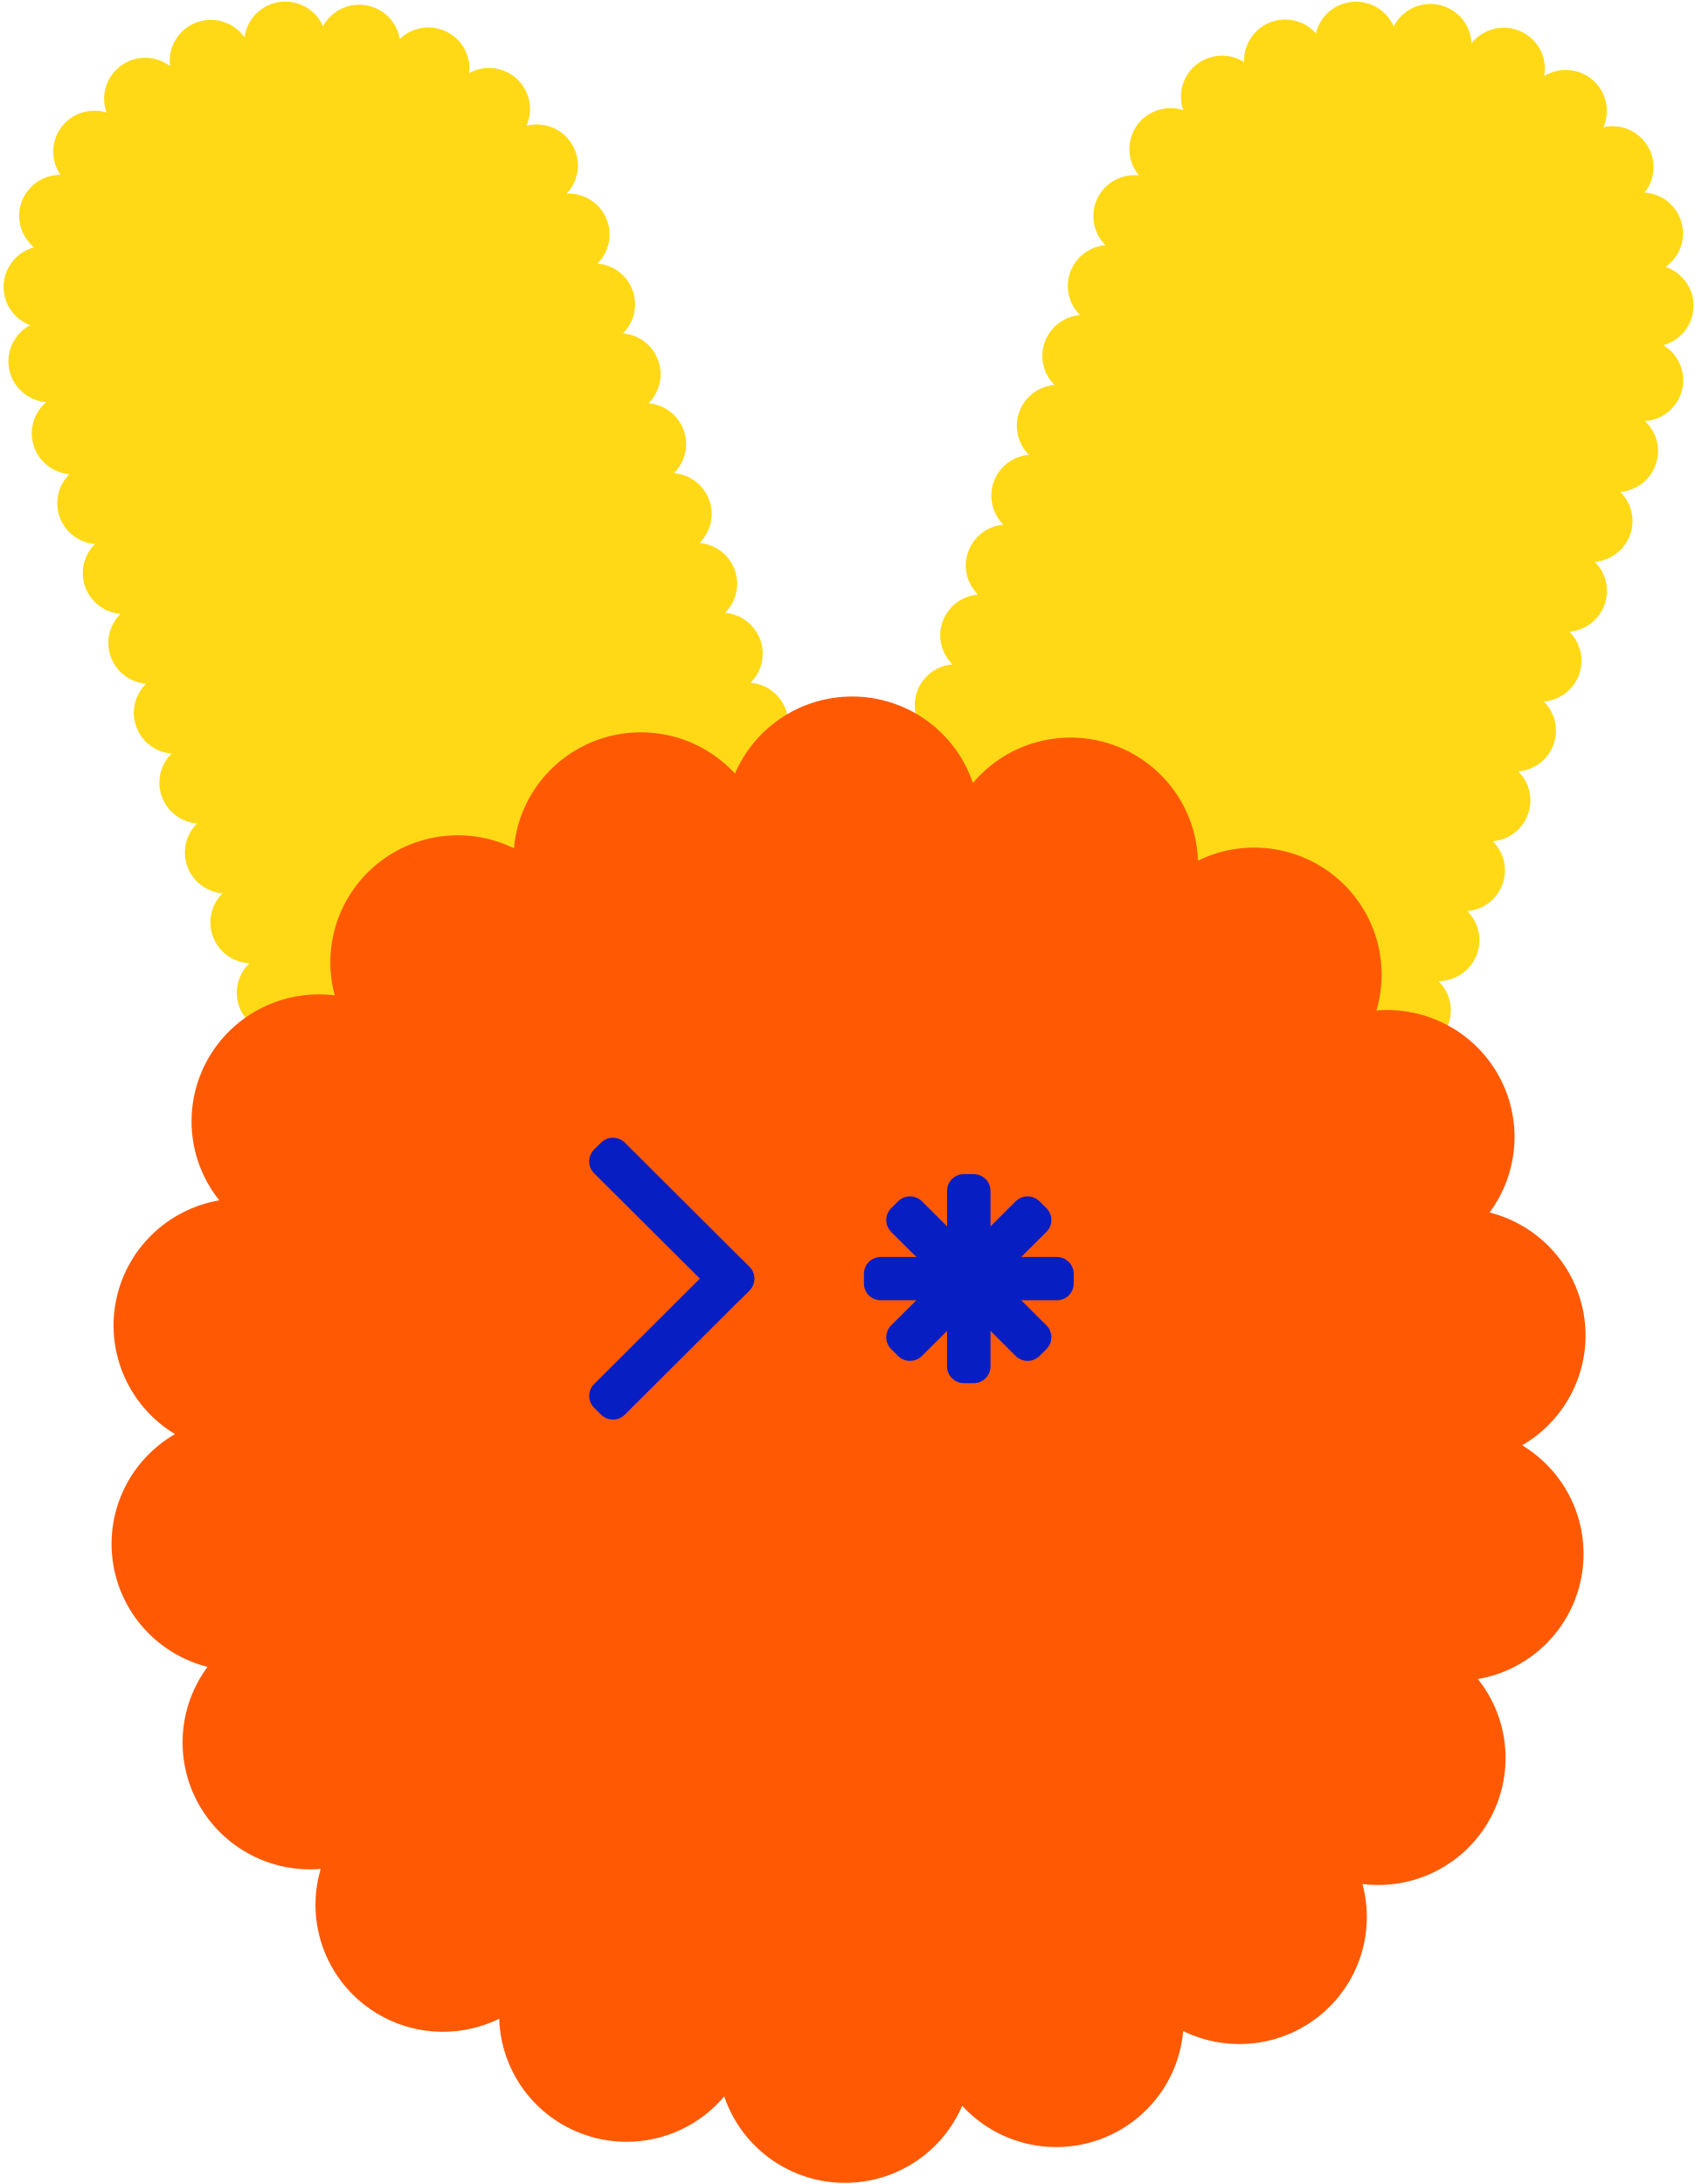
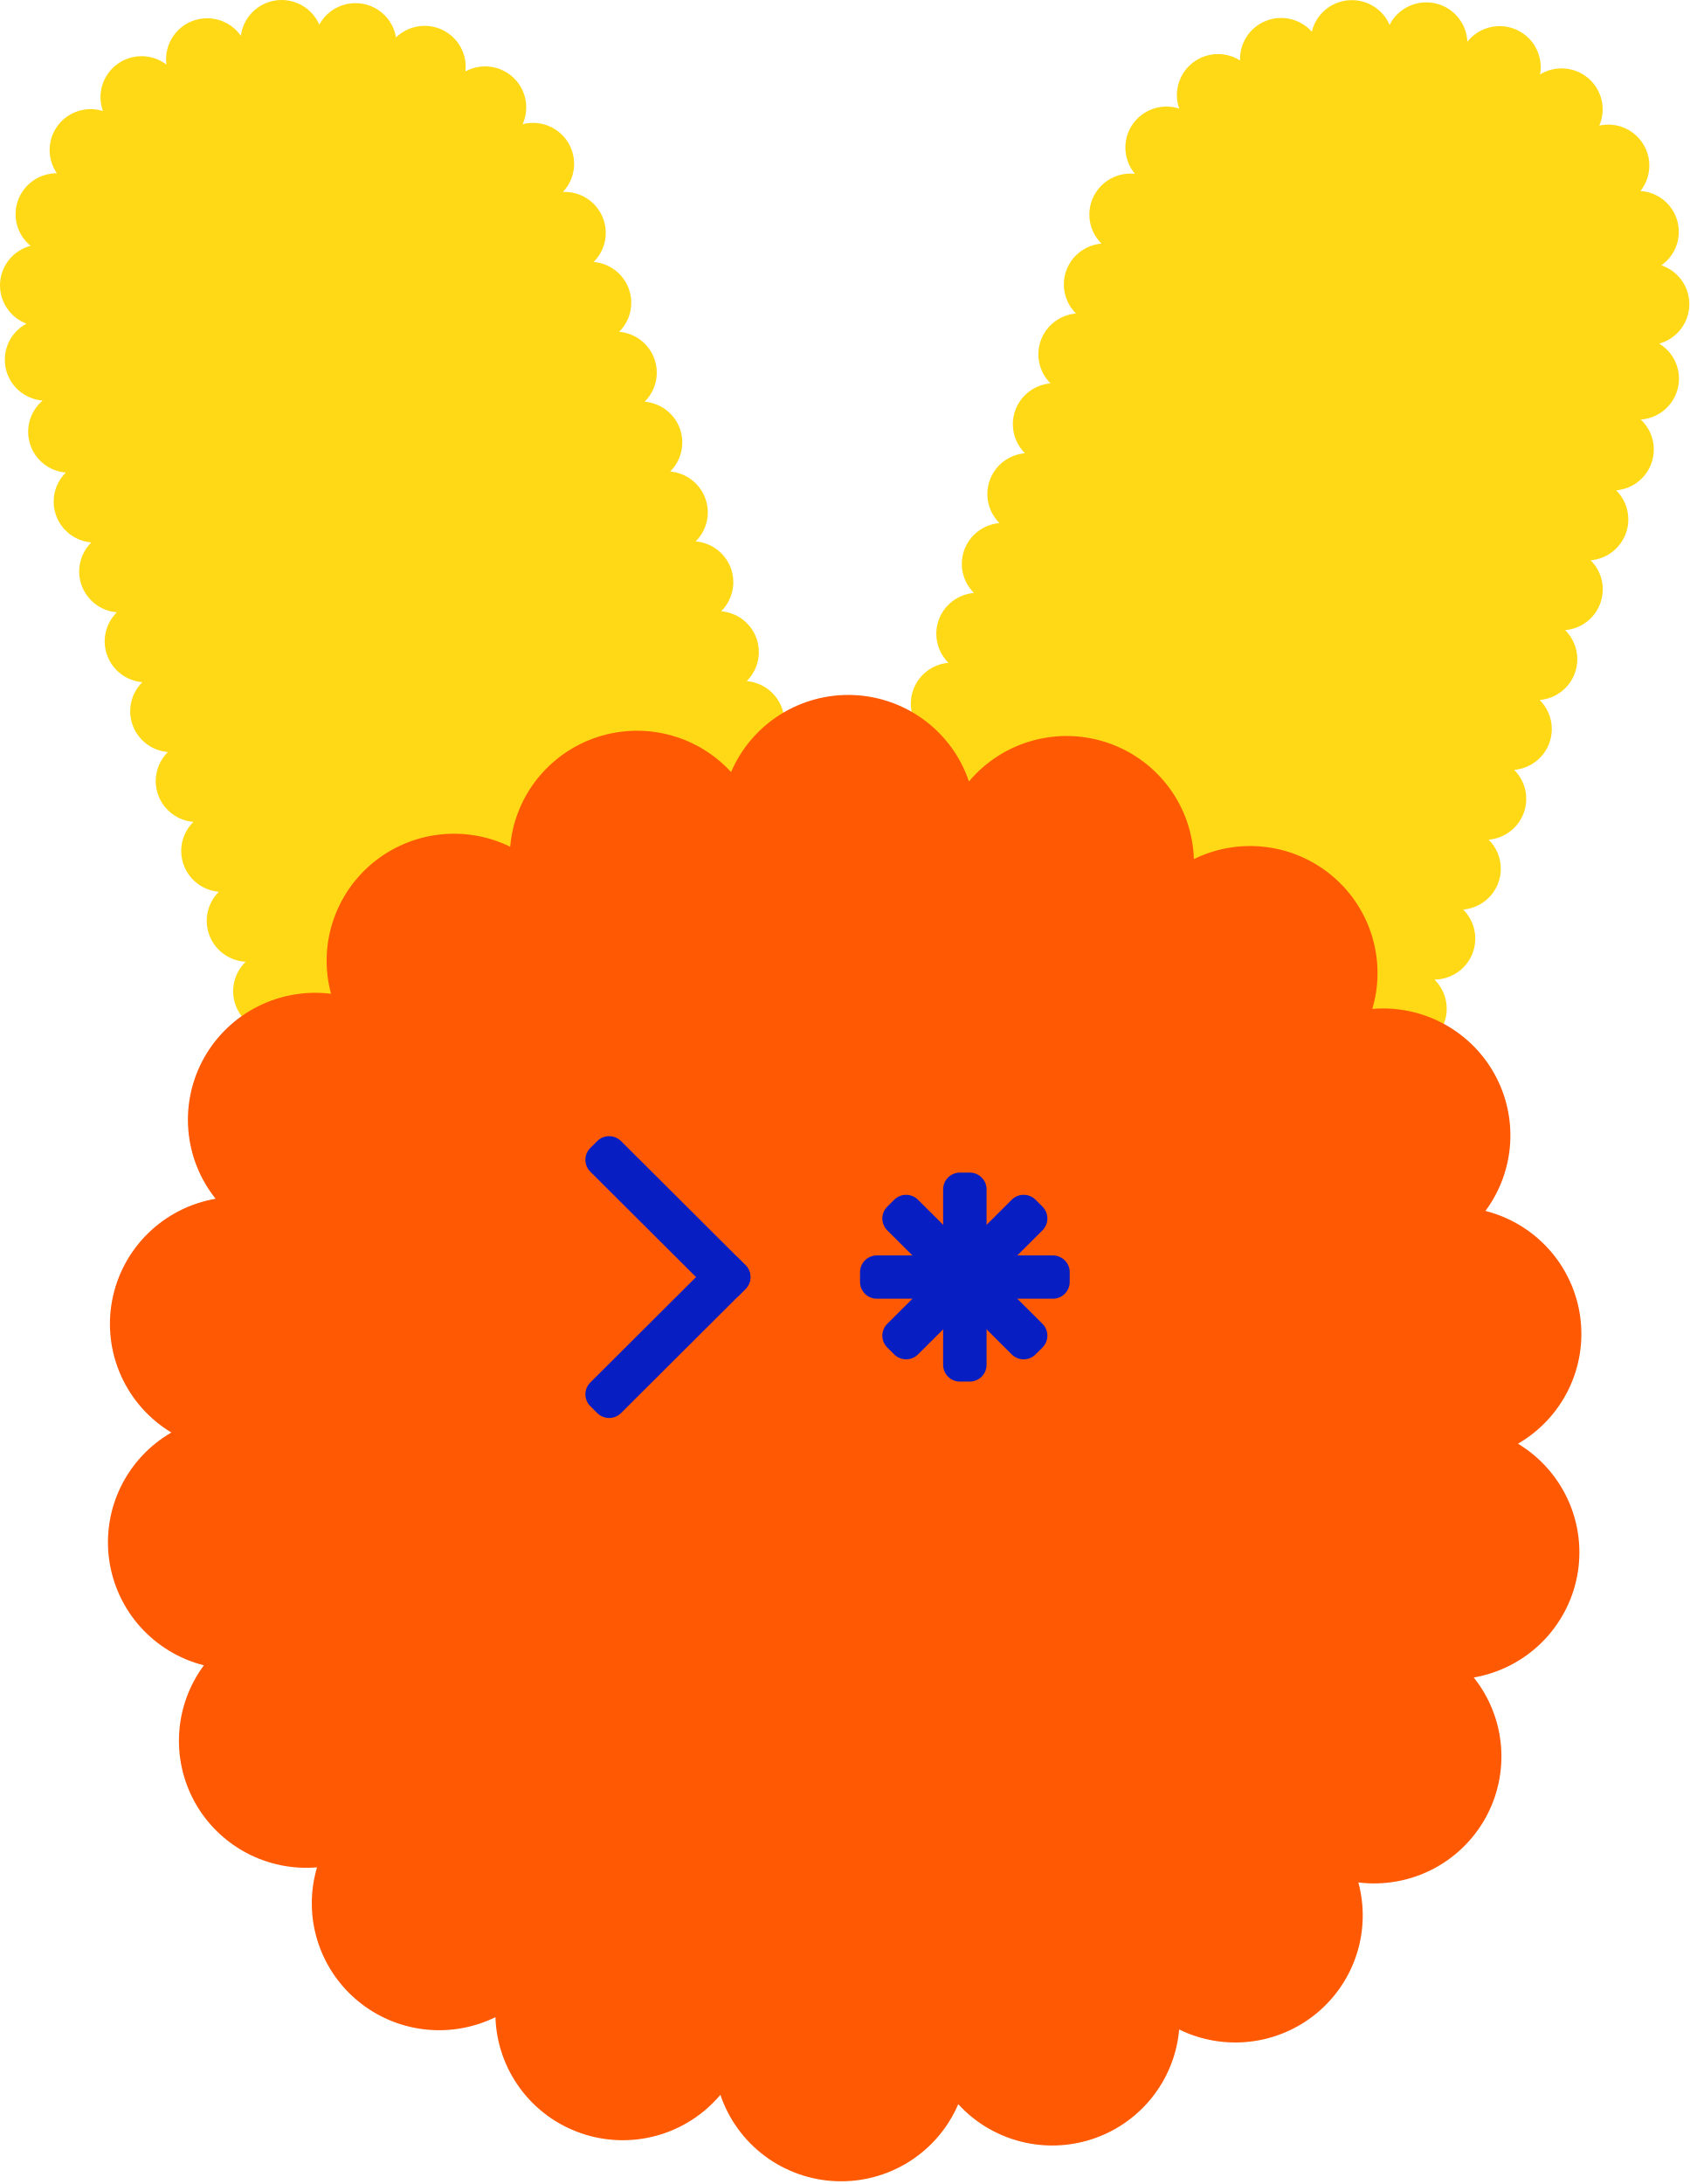
- <svg xmlns="http://www.w3.org/2000/svg" width="401" height="517" viewBox="0 0 401 517" fill="none">
-   <path d="M385.81 126.647C386.446 124.906 386.569 123.02 386.163 121.212C385.757 119.404 384.84 117.749 383.52 116.444C385.398 116.287 387.189 115.589 388.677 114.437C390.165 113.284 391.285 111.726 391.901 109.951C392.517 108.177 392.604 106.262 392.149 104.439C391.695 102.617 390.719 100.965 389.341 99.684C391.402 99.54 393.363 98.746 394.941 97.417C396.52 96.088 397.633 94.294 398.12 92.293C398.608 90.293 398.444 88.189 397.653 86.288C396.862 84.386 395.484 82.784 393.72 81.714C395.707 81.163 397.467 79.998 398.747 78.386C400.027 76.774 400.759 74.798 400.839 72.744C400.919 70.69 400.342 68.664 399.191 66.958C398.04 65.252 396.375 63.955 394.436 63.253C394.362 63.225 394.288 63.209 394.213 63.185C395.861 62.033 397.11 60.401 397.787 58.512C398.465 56.623 398.537 54.572 397.996 52.64C397.454 50.709 396.324 48.992 394.762 47.727C393.2 46.463 391.283 45.712 389.275 45.578C390.523 44.007 391.252 42.089 391.361 40.088C391.47 38.087 390.954 36.102 389.884 34.405C388.815 32.708 387.244 31.384 385.388 30.613C383.532 29.843 381.481 29.664 379.519 30.103C379.594 29.929 379.676 29.761 379.74 29.582C380.432 27.69 380.516 25.631 379.98 23.689C379.445 21.747 378.316 20.02 376.751 18.746C375.186 17.472 373.263 16.715 371.246 16.58C369.23 16.445 367.222 16.938 365.5 17.991C365.889 15.862 365.552 13.663 364.542 11.747C363.533 9.83 361.908 8.305 359.928 7.415C357.948 6.525 355.726 6.321 353.616 6.835C351.506 7.35 349.629 8.553 348.285 10.254C348.201 8.106 347.405 6.046 346.019 4.399C344.634 2.751 342.739 1.608 340.632 1.151C338.524 0.693 336.324 0.945 334.377 1.869C332.429 2.792 330.844 4.334 329.871 6.253C329.098 4.47 327.806 2.959 326.162 1.916C324.518 0.873 322.598 0.346 320.65 0.404C318.702 0.461 316.816 1.1 315.236 2.238C313.657 3.375 312.457 4.959 311.791 6.785C311.662 7.142 311.555 7.507 311.47 7.877C310.138 6.384 308.376 5.338 306.425 4.88C304.474 4.422 302.428 4.576 300.568 5.32C298.708 6.064 297.123 7.362 296.031 9.037C294.939 10.712 294.392 12.682 294.465 14.679C293.236 13.9 291.847 13.406 290.401 13.233C288.955 13.061 287.488 13.214 286.109 13.681C284.73 14.149 283.474 14.92 282.434 15.936C281.394 16.952 280.596 18.188 280.098 19.552C279.326 21.657 279.312 23.964 280.058 26.078C278.049 25.423 275.881 25.439 273.881 26.122C271.882 26.805 270.16 28.119 268.976 29.864C267.793 31.609 267.212 33.691 267.321 35.795C267.431 37.899 268.225 39.91 269.584 41.523C267.577 41.301 265.551 41.706 263.786 42.683C262.021 43.66 260.605 45.16 259.734 46.975C258.863 48.79 258.581 50.83 258.925 52.812C259.27 54.794 260.226 56.621 261.659 58.038C259.807 58.192 258.037 58.872 256.561 59.998C255.085 61.123 253.962 62.646 253.328 64.387C252.693 66.128 252.572 68.014 252.979 69.822C253.386 71.629 254.304 73.282 255.625 74.586C253.774 74.74 252.005 75.42 250.53 76.544C249.054 77.668 247.932 79.19 247.296 80.93C246.661 82.669 246.539 84.554 246.944 86.36C247.35 88.167 248.266 89.82 249.584 91.124C247.733 91.278 245.965 91.958 244.49 93.082C243.014 94.206 241.892 95.728 241.256 97.467C240.62 99.206 240.497 101.091 240.902 102.897C241.307 104.704 242.223 106.358 243.54 107.662C241.69 107.818 239.923 108.498 238.448 109.622C236.973 110.746 235.852 112.268 235.217 114.007C234.582 115.746 234.46 117.63 234.866 119.436C235.271 121.242 236.186 122.895 237.504 124.198C235.653 124.352 233.884 125.031 232.408 126.155C230.931 127.279 229.809 128.801 229.173 130.541C228.538 132.281 228.416 134.166 228.822 135.973C229.228 137.78 230.145 139.433 231.464 140.737C229.612 140.891 227.844 141.57 226.368 142.694C224.891 143.819 223.769 145.341 223.134 147.081C222.498 148.821 222.376 150.706 222.782 152.513C223.188 154.32 224.105 155.973 225.424 157.277C223.573 157.431 221.805 158.11 220.33 159.234C218.854 160.358 217.732 161.879 217.097 163.618C216.462 165.358 216.339 167.242 216.745 169.048C217.15 170.854 218.066 172.507 219.384 173.811C217.427 173.974 215.565 174.723 214.043 175.96C212.522 177.197 211.411 178.864 210.858 180.742C210.304 182.62 210.333 184.62 210.942 186.481C211.55 188.342 212.709 189.975 214.267 191.167C212.165 191.409 210.2 192.326 208.668 193.78C207.137 195.234 206.122 197.146 205.779 199.226C205.435 201.306 205.781 203.441 206.763 205.308C207.746 207.175 209.313 208.672 211.226 209.572C209.378 210.445 207.855 211.878 206.873 213.666C205.891 215.453 205.501 217.504 205.758 219.526C206.015 221.548 206.907 223.437 208.306 224.924C209.704 226.41 211.538 227.419 213.546 227.805C212.093 229.181 211.103 230.972 210.71 232.931C210.317 234.89 210.541 236.923 211.351 238.75C212.161 240.578 213.518 242.111 215.236 243.141C216.954 244.171 218.95 244.646 220.949 244.503C220.642 245.016 220.383 245.558 220.177 246.119C219.533 247.876 219.412 249.781 219.83 251.605C220.248 253.428 221.187 255.093 222.533 256.396C223.878 257.7 225.574 258.588 227.415 258.954C229.256 259.319 231.163 259.145 232.907 258.454C232.3 260.49 232.381 262.668 233.136 264.654C233.892 266.64 235.281 268.324 237.09 269.447C238.899 270.569 241.027 271.069 243.149 270.87C245.271 270.67 247.268 269.781 248.834 268.341C248.642 270.504 249.183 272.668 250.372 274.488C251.56 276.307 253.327 277.677 255.389 278.377C257.452 279.077 259.69 279.067 261.746 278.349C263.802 277.631 265.557 276.246 266.729 274.416C267.195 276.455 268.309 278.289 269.906 279.645C271.503 281.001 273.497 281.807 275.59 281.942C277.684 282.076 279.765 281.534 281.524 280.394C283.282 279.254 284.624 277.578 285.35 275.617C286.332 277.133 287.721 278.347 289.358 279.12C290.995 279.892 292.817 280.194 294.617 279.991C296.417 279.788 298.124 279.088 299.547 277.97C300.969 276.851 302.05 275.36 302.667 273.662C302.941 272.902 303.119 272.111 303.197 271.308C304.728 272.604 306.624 273.397 308.624 273.577C310.625 273.756 312.632 273.314 314.371 272.31C316.109 271.306 317.492 269.791 318.331 267.972C319.17 266.153 319.423 264.119 319.055 262.151C319.312 262.271 319.573 262.385 319.846 262.483C321.711 263.162 323.739 263.257 325.659 262.754C327.579 262.251 329.299 261.176 330.588 259.671C331.876 258.166 332.673 256.305 332.87 254.337C333.067 252.368 332.655 250.387 331.69 248.658C333.747 249.085 335.888 248.836 337.792 247.949C339.695 247.063 341.26 245.585 342.251 243.738C343.242 241.892 343.606 239.775 343.289 237.705C342.972 235.634 341.991 233.722 340.492 232.254C342.414 232.243 344.29 231.665 345.883 230.593C347.476 229.52 348.714 228.002 349.441 226.229C350.168 224.455 350.352 222.507 349.969 220.63C349.586 218.753 348.653 217.031 347.289 215.682C349.14 215.527 350.908 214.848 352.384 213.724C353.86 212.599 354.982 211.078 355.617 209.338C356.253 207.598 356.375 205.714 355.969 203.907C355.564 202.101 354.648 200.447 353.329 199.143C355.178 198.986 356.943 198.306 358.416 197.181C359.89 196.057 361.009 194.537 361.644 192.799C362.278 191.062 362.401 189.179 361.997 187.375C361.594 185.57 360.68 183.918 359.365 182.613C361.217 182.459 362.985 181.779 364.461 180.655C365.936 179.531 367.058 178.009 367.694 176.27C368.329 174.53 368.451 172.645 368.046 170.839C367.64 169.032 366.724 167.379 365.406 166.075C367.257 165.921 369.025 165.241 370.501 164.117C371.977 162.993 373.099 161.471 373.734 159.731C374.369 157.992 374.491 156.107 374.086 154.301C373.68 152.494 372.764 150.841 371.446 149.537C373.296 149.38 375.062 148.7 376.536 147.575C378.01 146.45 379.13 144.929 379.765 143.19C380.399 141.452 380.521 139.568 380.116 137.763C379.712 135.957 378.797 134.305 377.48 133.001C379.332 132.845 381.101 132.164 382.577 131.038C384.054 129.912 385.175 128.388 385.81 126.647Z" fill="#FFD916" />
-   <path d="M44.34 205.128C44.976 206.868 46.098 208.389 47.574 209.513C49.05 210.637 50.818 211.317 52.669 211.472C51.332 212.796 50.41 214.478 50.014 216.313C49.618 218.149 49.765 220.06 50.437 221.814C51.109 223.569 52.278 225.091 53.801 226.196C55.324 227.302 57.136 227.943 59.018 228.042C57.533 229.472 56.543 231.336 56.191 233.364C55.839 235.392 56.143 237.478 57.059 239.323C57.975 241.167 59.456 242.673 61.288 243.624C63.119 244.574 65.207 244.92 67.248 244.61C66.079 246.305 65.481 248.326 65.54 250.381C65.6 252.436 66.312 254.42 67.576 256.045C68.84 257.67 70.59 258.853 72.572 259.423C74.555 259.992 76.668 259.919 78.606 259.214C78.68 259.188 78.748 259.152 78.821 259.124C78.299 261.063 78.395 263.115 79.094 264.997C79.792 266.88 81.06 268.499 82.722 269.633C84.383 270.767 86.357 271.36 88.371 271.328C90.385 271.297 92.339 270.644 93.964 269.459C94.023 271.461 94.703 273.396 95.91 274.998C97.117 276.599 98.793 277.789 100.706 278.403C102.619 279.017 104.677 279.025 106.595 278.427C108.513 277.828 110.198 276.652 111.418 275.06C111.473 275.24 111.519 275.422 111.585 275.6C112.275 277.493 113.539 279.125 115.201 280.27C116.864 281.415 118.843 282.015 120.864 281.989C122.884 281.962 124.847 281.309 126.478 280.12C128.11 278.932 129.329 277.267 129.968 275.356C131.044 277.237 132.72 278.705 134.73 279.527C136.739 280.348 138.967 280.476 141.058 279.889C143.149 279.303 144.983 278.036 146.268 276.29C147.552 274.544 148.214 272.421 148.147 270.257C149.594 271.857 151.534 272.932 153.662 273.311C155.789 273.691 157.983 273.354 159.897 272.354C161.811 271.354 163.337 269.748 164.234 267.788C165.131 265.828 165.348 263.627 164.85 261.531C166.679 262.456 168.756 262.781 170.781 262.459C172.807 262.137 174.678 261.183 176.127 259.736C177.575 258.288 178.527 256.421 178.845 254.401C179.164 252.382 178.832 250.314 177.898 248.493C179.882 248.783 181.907 248.455 183.696 247.555C185.486 246.655 186.953 245.226 187.897 243.464C188.841 241.702 189.217 239.692 188.972 237.709C188.728 235.726 187.875 233.867 186.53 232.385C187.975 232.196 189.358 231.685 190.578 230.891C191.798 230.097 192.823 229.04 193.578 227.798C194.333 226.556 194.798 225.161 194.939 223.715C195.08 222.27 194.894 220.812 194.393 219.448C193.626 217.339 192.146 215.561 190.207 214.421C192.169 213.636 193.821 212.235 194.913 210.431C196.005 208.626 196.477 206.517 196.257 204.421C196.038 202.326 195.14 200.358 193.698 198.817C192.257 197.276 190.351 196.245 188.268 195.88C189.949 194.765 191.241 193.157 191.963 191.278C192.685 189.399 192.803 187.342 192.299 185.394C191.796 183.445 190.696 181.701 189.153 180.403C187.61 179.105 185.7 178.318 183.688 178.151C185.008 176.848 185.926 175.194 186.332 173.387C186.739 171.579 186.617 169.693 185.982 167.952C185.346 166.212 184.223 164.689 182.746 163.564C181.269 162.44 179.5 161.761 177.647 161.607C178.967 160.304 179.884 158.65 180.29 156.844C180.696 155.037 180.574 153.152 179.938 151.412C179.303 149.672 178.18 148.15 176.704 147.026C175.227 145.902 173.459 145.223 171.607 145.069C172.926 143.765 173.842 142.112 174.247 140.305C174.653 138.499 174.531 136.614 173.895 134.875C173.26 133.135 172.138 131.613 170.662 130.489C169.186 129.365 167.418 128.685 165.567 128.531C166.884 127.226 167.799 125.574 168.204 123.767C168.608 121.961 168.486 120.078 167.851 118.339C167.215 116.6 166.094 115.079 164.619 113.954C163.144 112.83 161.377 112.15 159.527 111.995C160.845 110.691 161.762 109.038 162.167 107.231C162.572 105.424 162.45 103.54 161.815 101.8C161.18 100.061 160.058 98.539 158.582 97.415C157.106 96.29 155.338 95.611 153.487 95.457C154.805 94.152 155.721 92.499 156.126 90.692C156.532 88.886 156.41 87.001 155.774 85.261C155.139 83.522 154.017 82 152.541 80.875C151.066 79.751 149.298 79.071 147.447 78.916C148.764 77.612 149.679 75.959 150.084 74.153C150.488 72.347 150.366 70.464 149.731 68.725C149.095 66.986 147.974 65.465 146.499 64.341C145.024 63.217 143.257 62.537 141.406 62.382C142.799 61.004 143.741 59.238 144.108 57.316C144.476 55.395 144.252 53.407 143.466 51.615C142.68 49.823 141.368 48.309 139.704 47.273C138.039 46.236 136.099 45.726 134.138 45.808C135.587 44.276 136.496 42.315 136.728 40.222C136.961 38.129 136.503 36.018 135.425 34.207C134.347 32.396 132.706 30.984 130.752 30.184C128.797 29.385 126.635 29.241 124.591 29.774C125.378 28.034 125.632 26.101 125.322 24.217C125.011 22.334 124.15 20.584 122.847 19.185C121.543 17.787 119.854 16.803 117.992 16.357C116.13 15.911 114.177 16.022 112.378 16.677C111.922 16.844 111.479 17.045 111.053 17.277C111.279 15.291 110.883 13.285 109.921 11.532C108.958 9.779 107.476 8.366 105.676 7.485C103.876 6.604 101.847 6.298 99.867 6.611C97.887 6.923 96.052 7.837 94.613 9.229C94.283 7.232 93.335 5.389 91.901 3.956C90.467 2.524 88.62 1.575 86.617 1.242C84.615 0.909 82.558 1.208 80.735 2.099C78.912 2.99 77.414 4.426 76.452 6.208C75.604 4.26 74.138 2.643 72.278 1.605C70.418 0.568 68.269 0.168 66.159 0.467C64.049 0.766 62.096 1.747 60.6 3.259C59.104 4.772 58.147 6.732 57.878 8.839C56.63 7.059 54.82 5.748 52.737 5.116C50.654 4.483 48.417 4.565 46.386 5.349C44.355 6.132 42.647 7.572 41.534 9.438C40.421 11.304 39.969 13.488 40.249 15.64C38.578 14.378 36.542 13.687 34.445 13.671C32.348 13.655 30.302 14.315 28.611 15.551C26.921 16.788 25.677 18.536 25.064 20.535C24.451 22.533 24.502 24.676 25.21 26.643C23.279 26.042 21.208 26.056 19.286 26.683C17.364 27.311 15.686 28.521 14.487 30.145C13.287 31.768 12.627 33.724 12.596 35.74C12.566 37.755 13.168 39.73 14.318 41.389C12.31 41.377 10.348 41.984 8.7 43.128C7.053 44.272 5.801 45.896 5.117 47.778C4.433 49.659 4.35 51.705 4.88 53.635C5.409 55.565 6.526 57.285 8.075 58.557C7.802 58.631 7.527 58.711 7.256 58.809C5.39 59.484 3.777 60.712 2.631 62.327C1.486 63.943 0.863 65.868 0.847 67.846C0.831 69.824 1.422 71.76 2.541 73.393C3.66 75.027 5.253 76.281 7.107 76.986C5.256 77.977 3.777 79.538 2.891 81.437C2.004 83.336 1.759 85.469 2.191 87.519C2.622 89.568 3.709 91.423 5.286 92.806C6.864 94.189 8.849 95.025 10.944 95.191C9.478 96.43 8.414 98.075 7.886 99.916C7.358 101.758 7.389 103.715 7.976 105.539C8.563 107.363 9.679 108.973 11.183 110.165C12.687 111.358 14.512 112.079 16.428 112.239C15.109 113.543 14.193 115.196 13.788 117.003C13.382 118.809 13.504 120.694 14.14 122.433C14.775 124.173 15.897 125.695 17.373 126.819C18.849 127.943 20.617 128.623 22.468 128.777C21.15 130.081 20.234 131.735 19.828 133.541C19.423 135.348 19.545 137.232 20.18 138.972C20.816 140.712 21.938 142.234 23.413 143.358C24.889 144.483 26.657 145.162 28.508 145.317C27.189 146.621 26.273 148.274 25.868 150.081C25.462 151.888 25.585 153.772 26.22 155.512C26.855 157.251 27.977 158.773 29.453 159.897C30.929 161.022 32.697 161.701 34.548 161.855C33.23 163.16 32.313 164.813 31.908 166.621C31.503 168.428 31.626 170.313 32.262 172.052C32.898 173.792 34.02 175.314 35.497 176.438C36.974 177.562 38.743 178.24 40.594 178.394C39.276 179.698 38.36 181.351 37.955 183.158C37.549 184.964 37.672 186.849 38.307 188.589C38.942 190.328 40.064 191.85 41.54 192.975C43.016 194.099 44.783 194.779 46.635 194.934C45.316 196.238 44.399 197.89 43.992 199.697C43.586 201.503 43.706 203.388 44.34 205.128Z" fill="#FFD916" />
-   <path d="M41.419 339.483C36.239 342.479 32.072 346.946 29.449 352.312C26.827 357.679 25.867 363.702 26.694 369.614C27.521 375.526 30.096 381.059 34.09 385.507C38.085 389.954 43.319 393.115 49.124 394.587C45.675 399.234 43.645 404.773 43.275 410.54C42.905 416.308 44.211 422.06 47.037 427.107C49.863 432.154 54.089 436.282 59.209 438.996C64.328 441.711 70.125 442.897 75.904 442.413C75.626 443.365 75.391 444.339 75.199 445.333C74.16 450.82 74.675 456.486 76.686 461.697C78.697 466.909 82.125 471.459 86.585 474.837C91.045 478.216 96.361 480.29 101.938 480.827C107.514 481.363 113.13 480.341 118.157 477.876C118.345 483.964 120.385 489.851 124.006 494.758C127.627 499.665 132.658 503.36 138.433 505.353C144.208 507.346 150.455 507.544 156.345 505.92C162.236 504.296 167.492 500.926 171.418 496.258C173.367 502.032 177.03 507.079 181.922 510.731C186.814 514.383 192.704 516.467 198.811 516.708C204.918 516.949 210.955 515.335 216.121 512.079C221.287 508.824 225.339 504.081 227.739 498.479C231.519 502.6 236.375 505.59 241.764 507.115C247.154 508.64 252.862 508.638 258.251 507.112C263.639 505.585 268.495 502.593 272.273 498.471C276.051 494.349 278.603 489.259 279.642 483.773C279.83 482.777 279.967 481.785 280.053 480.796C285.257 483.342 291.087 484.339 296.846 483.669C302.604 482.999 308.046 480.689 312.522 477.017C316.997 473.345 320.317 468.466 322.082 462.963C323.848 457.46 323.986 451.566 322.479 445.988C328.423 446.725 334.452 445.681 339.798 442.99C345.145 440.298 349.565 436.081 352.496 430.875C355.428 425.67 356.737 419.712 356.257 413.762C355.777 407.812 353.529 402.139 349.801 397.467C355.855 396.421 361.444 393.557 365.82 389.259C370.197 384.961 373.152 379.434 374.291 373.417C375.429 367.4 374.697 361.179 372.192 355.588C369.687 349.996 365.529 345.3 360.274 342.127C365.453 339.13 369.619 334.663 372.241 329.297C374.863 323.93 375.821 317.907 374.995 311.995C374.168 306.084 371.593 300.551 367.599 296.104C363.605 291.656 358.372 288.495 352.567 287.023C356.015 282.376 358.046 276.837 358.416 271.069C358.786 265.302 357.48 259.55 354.654 254.503C351.828 249.456 347.602 245.328 342.482 242.614C337.362 239.899 331.566 238.713 325.787 239.197C326.068 238.245 326.304 237.271 326.494 236.277C327.532 230.79 327.017 225.124 325.005 219.913C322.994 214.703 319.566 210.153 315.107 206.775C310.647 203.396 305.331 201.322 299.755 200.785C294.178 200.248 288.562 201.269 283.536 203.734C283.349 197.646 281.31 191.758 277.689 186.85C274.068 181.942 269.037 178.247 263.261 176.254C257.485 174.26 251.238 174.063 245.347 175.688C239.456 177.312 234.2 180.683 230.274 185.352C228.326 179.578 224.663 174.531 219.771 170.879C214.879 167.227 208.989 165.143 202.882 164.902C196.774 164.661 190.738 166.275 185.572 169.531C180.406 172.786 176.354 177.529 173.954 183.131C170.174 179.011 165.318 176.021 159.93 174.496C154.541 172.972 148.833 172.973 143.445 174.499C138.057 176.025 133.202 179.016 129.423 183.138C125.645 187.259 123.093 192.347 122.053 197.833C121.865 198.833 121.73 199.821 121.652 200.81C116.447 198.263 110.617 197.265 104.859 197.935C99.1 198.605 93.657 200.914 89.181 204.587C84.705 208.259 81.386 213.139 79.621 218.642C77.855 224.146 77.718 230.039 79.226 235.618C73.281 234.878 67.249 235.92 61.901 238.611C56.553 241.302 52.13 245.52 49.197 250.727C46.265 255.934 44.955 261.893 45.436 267.845C45.916 273.796 48.165 279.47 51.896 284.143C45.841 285.188 40.25 288.051 35.873 292.348C31.495 296.646 28.539 302.174 27.399 308.192C26.26 314.21 26.992 320.431 29.498 326.023C32.003 331.615 36.163 336.311 41.419 339.483Z" fill="#FF5903" />
-   <path d="M204.484 301.53V303.833C204.484 306.027 206.269 307.806 208.471 307.806H250.146C252.348 307.806 254.133 306.027 254.133 303.833V301.53C254.133 299.336 252.348 297.557 250.146 297.557H208.471C206.269 297.557 204.484 299.336 204.484 301.53Z" fill="#071EC3" />
-   <path d="M230.458 277.944H228.148C225.946 277.944 224.161 279.723 224.161 281.917V323.45C224.161 325.644 225.946 327.423 228.148 327.423H230.458C232.66 327.423 234.445 325.644 234.445 323.45V281.917C234.445 279.723 232.66 277.944 230.458 277.944Z" fill="#071EC3" />
-   <path d="M210.938 319.361L212.571 320.989C214.128 322.541 216.652 322.541 218.209 320.989L247.678 291.621C249.235 290.07 249.235 287.554 247.678 286.002L246.044 284.374C244.487 282.823 241.963 282.823 240.406 284.374L210.938 313.742C209.381 315.294 209.381 317.809 210.938 319.361Z" fill="#071EC3" />
-   <path d="M212.571 284.375L210.938 286.003C209.381 287.555 209.381 290.07 210.938 291.622L240.406 320.99C241.963 322.541 244.487 322.541 246.044 320.99L247.678 319.362C249.235 317.81 249.235 315.294 247.678 313.743L218.209 284.375C216.653 282.823 214.128 282.823 212.571 284.375Z" fill="#071EC3" />
-   <path d="M142.256 270.492L140.623 272.12C139.066 273.672 139.066 276.187 140.623 277.739L170.091 307.107C171.648 308.659 174.172 308.659 175.729 307.107L177.363 305.479C178.92 303.927 178.92 301.412 177.363 299.86L147.894 270.492C146.337 268.941 143.813 268.941 142.256 270.492Z" fill="#071EC3" />
-   <path d="M140.626 333.247L142.26 334.875C143.817 336.427 146.341 336.427 147.898 334.875L177.366 305.507C178.923 303.956 178.923 301.44 177.366 299.889L175.733 298.26C174.176 296.709 171.652 296.709 170.095 298.26L140.626 327.628C139.069 329.18 139.069 331.696 140.626 333.247Z" fill="#071EC3" />
+ <svg xmlns="http://www.w3.org/2000/svg" width="400" height="517" viewBox="0 0 400 517" fill="none">
+   <path d="M384.964 126.276C385.6 124.535 385.722 122.649 385.316 120.841C384.911 119.033 383.993 117.379 382.674 116.074C384.551 115.916 386.343 115.219 387.83 114.066C389.318 112.913 390.438 111.355 391.055 109.581C391.671 107.806 391.757 105.891 391.303 104.069C390.849 102.246 389.873 100.594 388.495 99.314C390.556 99.169 392.517 98.375 394.095 97.046C395.673 95.718 396.786 93.923 397.274 91.923C397.761 89.922 397.597 87.819 396.806 85.917C396.015 84.015 394.638 82.413 392.873 81.343C394.861 80.793 396.621 79.627 397.901 78.015C399.18 76.403 399.913 74.427 399.993 72.373C400.072 70.319 399.495 68.293 398.344 66.587C397.194 64.881 395.529 63.584 393.59 62.882C393.515 62.854 393.441 62.838 393.367 62.814C395.015 61.663 396.263 60.03 396.941 58.142C397.618 56.253 397.691 54.201 397.149 52.27C396.607 50.338 395.478 48.622 393.916 47.357C392.354 46.092 390.437 45.341 388.429 45.208C389.677 43.637 390.405 41.719 390.514 39.718C390.623 37.717 390.108 35.731 389.038 34.035C387.968 32.338 386.397 31.013 384.541 30.242C382.685 29.472 380.635 29.294 378.673 29.732C378.747 29.558 378.83 29.39 378.894 29.212C379.586 27.32 379.67 25.26 379.134 23.319C378.599 21.377 377.47 19.649 375.905 18.375C374.34 17.102 372.416 16.345 370.4 16.209C368.384 16.074 366.376 16.567 364.654 17.621C365.043 15.491 364.706 13.293 363.696 11.376C362.686 9.459 361.062 7.934 359.082 7.044C357.101 6.154 354.879 5.95 352.769 6.465C350.659 6.979 348.783 8.182 347.438 9.883C347.355 7.735 346.558 5.676 345.173 4.028C343.788 2.38 341.893 1.238 339.785 0.78C337.678 0.322 335.478 0.575 333.53 1.498C331.582 2.422 329.998 3.964 329.025 5.882C328.252 4.099 326.96 2.588 325.316 1.545C323.672 0.503 321.751 -0.024 319.803 0.033C317.855 0.09 315.97 0.729 314.39 1.867C312.811 3.005 311.61 4.589 310.944 6.414C310.816 6.771 310.708 7.136 310.623 7.506C309.291 6.014 307.529 4.967 305.578 4.509C303.627 4.052 301.582 4.206 299.722 4.95C297.861 5.694 296.277 6.992 295.185 8.667C294.093 10.342 293.546 12.312 293.619 14.308C292.39 13.529 291.001 13.035 289.555 12.863C288.108 12.69 286.642 12.843 285.263 13.311C283.884 13.779 282.628 14.549 281.588 15.565C280.547 16.581 279.749 17.817 279.252 19.181C278.48 21.286 278.465 23.593 279.212 25.707C277.203 25.052 275.034 25.068 273.035 25.751C271.035 26.434 269.313 27.748 268.13 29.493C266.946 31.239 266.365 33.321 266.475 35.425C266.585 37.528 267.379 39.539 268.738 41.153C266.731 40.93 264.705 41.336 262.94 42.312C261.175 43.289 259.759 44.789 258.888 46.604C258.017 48.419 257.734 50.459 258.079 52.442C258.424 54.424 259.379 56.25 260.812 57.667C258.96 57.822 257.191 58.502 255.715 59.627C254.238 60.752 253.116 62.276 252.481 64.017C251.846 65.758 251.725 67.644 252.132 69.451C252.54 71.258 253.458 72.912 254.778 74.215C252.927 74.37 251.159 75.049 249.683 76.173C248.207 77.297 247.085 78.819 246.45 80.559C245.815 82.299 245.693 84.183 246.098 85.99C246.503 87.796 247.42 89.449 248.738 90.753C246.887 90.908 245.119 91.587 243.643 92.711C242.167 93.835 241.045 95.357 240.409 97.096C239.774 98.836 239.651 100.72 240.056 102.527C240.461 104.334 241.376 105.987 242.694 107.292C240.844 107.447 239.076 108.127 237.602 109.251C236.127 110.376 235.005 111.897 234.371 113.636C233.736 115.375 233.614 117.259 234.019 119.065C234.424 120.871 235.34 122.524 236.658 123.828C234.806 123.981 233.038 124.66 231.561 125.784C230.085 126.908 228.962 128.431 228.327 130.17C227.691 131.91 227.569 133.795 227.975 135.602C228.381 137.409 229.298 139.062 230.618 140.366C228.766 140.52 226.998 141.199 225.521 142.324C224.045 143.448 222.923 144.97 222.287 146.71C221.652 148.45 221.53 150.335 221.936 152.142C222.342 153.949 223.258 155.602 224.577 156.906C222.727 157.06 220.959 157.74 219.483 158.863C218.008 159.987 216.886 161.509 216.251 163.248C215.615 164.987 215.493 166.871 215.898 168.677C216.303 170.484 217.219 172.136 218.537 173.44C216.58 173.603 214.719 174.353 213.197 175.59C211.675 176.827 210.565 178.494 210.011 180.371C209.458 182.249 209.487 184.25 210.095 186.11C210.704 187.971 211.863 189.605 213.421 190.797C211.319 191.038 209.354 191.955 207.822 193.409C206.29 194.864 205.276 196.775 204.932 198.856C204.588 200.936 204.934 203.071 205.917 204.938C206.9 206.804 208.466 208.301 210.379 209.201C208.532 210.075 207.008 211.508 206.026 213.295C205.044 215.083 204.654 217.134 204.912 219.156C205.169 221.177 206.061 223.066 207.459 224.553C208.858 226.04 210.692 227.048 212.7 227.434C211.247 228.811 210.256 230.601 209.863 232.56C209.471 234.52 209.695 236.552 210.505 238.38C211.315 240.207 212.672 241.741 214.39 242.77C216.108 243.8 218.103 244.276 220.103 244.132C219.795 244.646 219.537 245.187 219.33 245.749C218.686 247.506 218.566 249.411 218.984 251.234C219.402 253.058 220.34 254.722 221.686 256.026C223.032 257.33 224.728 258.218 226.568 258.583C228.409 258.948 230.317 258.775 232.061 258.084C231.454 260.12 231.534 262.298 232.29 264.284C233.046 266.269 234.435 267.953 236.243 269.076C238.052 270.199 240.181 270.699 242.303 270.499C244.424 270.299 246.421 269.411 247.987 267.97C247.795 270.133 248.337 272.297 249.525 274.117C250.714 275.937 252.481 277.306 254.543 278.006C256.605 278.706 258.844 278.697 260.9 277.979C262.956 277.261 264.71 275.876 265.883 274.046C266.349 276.084 267.463 277.918 269.06 279.274C270.657 280.63 272.65 281.436 274.744 281.571C276.837 281.706 278.918 281.163 280.677 280.023C282.436 278.884 283.778 277.208 284.503 275.246C285.486 276.763 286.874 277.976 288.512 278.749C290.149 279.522 291.97 279.824 293.77 279.62C295.57 279.417 297.278 278.717 298.7 277.599C300.123 276.481 301.204 274.989 301.821 273.292C302.094 272.531 302.272 271.741 302.351 270.937C303.881 272.234 305.777 273.027 307.778 273.206C309.779 273.385 311.786 272.943 313.524 271.939C315.262 270.936 316.646 269.42 317.485 267.601C318.324 265.782 318.577 263.749 318.209 261.781C318.466 261.901 318.727 262.015 319 262.113C320.865 262.792 322.893 262.886 324.813 262.383C326.733 261.881 328.452 260.805 329.741 259.3C331.03 257.796 331.826 255.934 332.023 253.966C332.221 251.997 331.809 250.016 330.843 248.287C332.901 248.714 335.042 248.466 336.945 247.579C338.849 246.692 340.413 245.215 341.404 243.368C342.395 241.521 342.76 239.404 342.443 237.334C342.126 235.264 341.144 233.351 339.646 231.883C341.568 231.873 343.444 231.295 345.037 230.222C346.629 229.15 347.868 227.631 348.595 225.858C349.322 224.085 349.506 222.137 349.123 220.259C348.74 218.382 347.807 216.66 346.443 215.311C348.294 215.157 350.062 214.477 351.538 213.353C353.014 212.229 354.136 210.707 354.771 208.967C355.406 207.228 355.529 205.343 355.123 203.537C354.718 201.73 353.801 200.077 352.483 198.773C354.332 198.616 356.097 197.935 357.57 196.811C359.043 195.687 360.163 194.166 360.798 192.429C361.432 190.691 361.555 188.809 361.151 187.004C360.747 185.199 359.834 183.547 358.519 182.243C360.37 182.088 362.138 181.409 363.614 180.285C365.09 179.16 366.212 177.639 366.847 175.899C367.483 174.159 367.605 172.275 367.199 170.468C366.794 168.662 365.878 167.008 364.559 165.704C366.41 165.55 368.178 164.871 369.654 163.746C371.13 162.622 372.252 161.1 372.887 159.361C373.523 157.621 373.645 155.737 373.24 153.93C372.834 152.123 371.918 150.47 370.599 149.166C372.449 149.01 374.215 148.329 375.69 147.204C377.164 146.08 378.284 144.558 378.919 142.82C379.553 141.081 379.675 139.198 379.27 137.392C378.865 135.587 377.95 133.934 376.634 132.63C378.486 132.474 380.255 131.793 381.731 130.667C383.207 129.541 384.329 128.018 384.964 126.276V126.276Z" fill="#FFD916" />
+   <path d="M43.494 204.758C44.13 206.497 45.252 208.018 46.728 209.143C48.203 210.267 49.971 210.946 51.822 211.101C50.486 212.425 49.564 214.107 49.168 215.943C48.772 217.779 48.918 219.69 49.591 221.444C50.263 223.198 51.431 224.72 52.955 225.826C54.478 226.931 56.29 227.572 58.172 227.671C56.687 229.102 55.697 230.965 55.345 232.993C54.993 235.021 55.297 237.108 56.213 238.952C57.129 240.796 58.61 242.303 60.441 243.253C62.273 244.204 64.36 244.549 66.402 244.24C65.233 245.934 64.635 247.955 64.694 250.01C64.753 252.066 65.466 254.049 66.73 255.674C67.994 257.3 69.743 258.482 71.726 259.052C73.709 259.622 75.821 259.549 77.76 258.843C77.834 258.817 77.902 258.781 77.974 258.753C77.453 260.692 77.549 262.744 78.247 264.627C78.946 266.509 80.214 268.129 81.875 269.263C83.537 270.397 85.511 270.989 87.525 270.958C89.538 270.926 91.493 270.273 93.118 269.088C93.177 271.09 93.856 273.025 95.064 274.627C96.271 276.229 97.946 277.418 99.86 278.032C101.773 278.647 103.83 278.655 105.748 278.056C107.667 277.458 109.352 276.281 110.572 274.689C110.626 274.869 110.672 275.051 110.739 275.23C111.428 277.123 112.692 278.755 114.355 279.899C116.018 281.044 117.997 281.645 120.017 281.618C122.038 281.591 124 280.938 125.632 279.75C127.263 278.561 128.483 276.896 129.122 274.985C130.197 276.866 131.874 278.335 133.883 279.156C135.893 279.978 138.121 280.105 140.212 279.519C142.303 278.932 144.137 277.665 145.421 275.92C146.706 274.174 147.368 272.05 147.301 269.886C148.748 271.486 150.688 272.561 152.815 272.941C154.943 273.321 157.137 272.984 159.051 271.984C160.965 270.984 162.491 269.377 163.388 267.417C164.285 265.458 164.501 263.256 164.004 261.16C165.833 262.086 167.909 262.411 169.935 262.088C171.961 261.766 173.832 260.813 175.28 259.365C176.729 257.918 177.681 256.05 177.999 254.031C178.317 252.011 177.986 249.943 177.052 248.123C179.035 248.412 181.06 248.084 182.85 247.184C184.639 246.284 186.106 244.855 187.051 243.093C187.995 241.331 188.37 239.321 188.126 237.338C187.881 235.355 187.028 233.496 185.684 232.015C187.128 231.825 188.512 231.314 189.732 230.52C190.952 229.726 191.977 228.669 192.732 227.427C193.487 226.185 193.952 224.79 194.093 223.345C194.234 221.899 194.047 220.441 193.546 219.077C192.779 216.968 191.299 215.191 189.361 214.05C191.323 213.265 192.975 211.864 194.067 210.06C195.158 208.256 195.63 206.146 195.411 204.051C195.192 201.955 194.293 199.988 192.852 198.447C191.41 196.905 189.504 195.874 187.422 195.509C189.103 194.395 190.394 192.786 191.117 190.907C191.839 189.028 191.956 186.972 191.453 185.023C190.949 183.074 189.85 181.33 188.307 180.032C186.763 178.735 184.853 177.948 182.841 177.781C184.162 176.477 185.079 174.824 185.486 173.016C185.892 171.208 185.771 169.323 185.135 167.582C184.5 165.841 183.377 164.318 181.9 163.194C180.423 162.069 178.653 161.39 176.801 161.237C178.12 159.933 179.037 158.28 179.443 156.473C179.849 154.666 179.727 152.781 179.092 151.041C178.456 149.301 177.334 147.779 175.857 146.655C174.381 145.531 172.612 144.852 170.761 144.699C172.079 143.394 172.995 141.741 173.401 139.935C173.806 138.128 173.684 136.244 173.049 134.504C172.414 132.764 171.292 131.242 169.816 130.118C168.34 128.994 166.572 128.315 164.721 128.16C166.038 126.856 166.953 125.203 167.357 123.397C167.762 121.591 167.639 119.707 167.004 117.968C166.369 116.229 165.248 114.708 163.773 113.584C162.298 112.46 160.531 111.78 158.68 111.624C159.999 110.32 160.915 108.667 161.321 106.86C161.726 105.054 161.604 103.169 160.969 101.43C160.333 99.69 159.211 98.168 157.735 97.044C156.26 95.92 154.491 95.24 152.64 95.086C153.959 93.782 154.875 92.128 155.28 90.322C155.685 88.515 155.563 86.63 154.928 84.891C154.293 83.151 153.171 81.629 151.695 80.505C150.219 79.38 148.451 78.701 146.6 78.546C147.917 77.242 148.832 75.589 149.237 73.783C149.642 71.977 149.519 70.093 148.884 68.354C148.249 66.615 147.128 65.094 145.653 63.97C144.177 62.846 142.41 62.167 140.56 62.012C141.953 60.633 142.894 58.867 143.262 56.946C143.63 55.024 143.406 53.037 142.619 51.245C141.833 49.452 140.522 47.938 138.857 46.902C137.193 45.866 135.252 45.355 133.291 45.437C134.74 43.905 135.65 41.944 135.882 39.851C136.114 37.758 135.657 35.647 134.579 33.836C133.5 32.026 131.86 30.613 129.905 29.814C127.951 29.014 125.788 28.87 123.744 29.403C124.531 27.663 124.785 25.73 124.475 23.847C124.165 21.963 123.304 20.213 122 18.815C120.696 17.416 119.008 16.433 117.146 15.986C115.283 15.54 113.331 15.651 111.531 16.306C111.076 16.474 110.633 16.674 110.207 16.906C110.432 14.921 110.037 12.914 109.074 11.161C108.112 9.409 106.629 7.995 104.829 7.114C103.03 6.233 101.001 5.928 99.021 6.24C97.04 6.552 95.205 7.467 93.766 8.858C93.437 6.862 92.489 5.018 91.055 3.586C89.621 2.153 87.773 1.204 85.771 0.871C83.768 0.538 81.711 0.838 79.888 1.728C78.065 2.619 76.568 4.056 75.606 5.837C74.758 3.889 73.291 2.272 71.432 1.235C69.572 0.198 67.422 -0.202 65.312 0.096C63.202 0.395 61.249 1.376 59.753 2.889C58.257 4.401 57.301 6.361 57.031 8.468C55.784 6.689 53.974 5.378 51.891 4.745C49.807 4.112 47.571 4.194 45.54 4.978C43.509 5.762 41.8 7.202 40.688 9.067C39.575 10.933 39.123 13.117 39.403 15.27C37.731 14.007 35.696 13.317 33.599 13.301C31.502 13.284 29.456 13.944 27.765 15.181C26.075 16.418 24.83 18.165 24.217 20.164C23.604 22.163 23.656 24.305 24.363 26.273C22.433 25.671 20.362 25.685 18.439 26.313C16.517 26.94 14.839 28.15 13.64 29.774C12.441 31.397 11.78 33.353 11.75 35.369C11.72 37.385 12.322 39.36 13.472 41.018C11.464 41.006 9.501 41.614 7.854 42.758C6.207 43.902 4.955 45.526 4.271 47.407C3.587 49.288 3.504 51.334 4.033 53.264C4.563 55.195 5.679 56.914 7.229 58.187C6.956 58.261 6.681 58.341 6.41 58.439C4.544 59.114 2.93 60.342 1.785 61.957C0.639 63.572 0.016 65.498 0 67.476C-0.016 69.454 0.575 71.389 1.694 73.023C2.813 74.656 4.407 75.91 6.261 76.615C4.41 77.606 2.931 79.168 2.044 81.066C1.158 82.965 0.912 85.099 1.344 87.148C1.776 89.197 2.862 91.052 4.44 92.435C6.018 93.818 8.002 94.655 10.097 94.82C8.632 96.059 7.568 97.704 7.04 99.546C6.511 101.388 6.543 103.344 7.129 105.168C7.716 106.992 8.832 108.602 10.336 109.795C11.841 110.987 13.666 111.709 15.581 111.868C14.263 113.172 13.347 114.825 12.941 116.632C12.536 118.439 12.658 120.323 13.293 122.063C13.928 123.802 15.05 125.324 16.526 126.448C18.002 127.573 19.77 128.252 21.622 128.406C20.303 129.711 19.387 131.364 18.982 133.171C18.576 134.977 18.699 136.862 19.334 138.601C19.969 140.341 21.091 141.863 22.567 142.988C24.043 144.112 25.811 144.792 27.662 144.947C26.343 146.251 25.427 147.904 25.021 149.71C24.616 151.517 24.738 153.402 25.373 155.141C26.009 156.881 27.131 158.403 28.607 159.527C30.083 160.651 31.851 161.33 33.702 161.485C32.383 162.789 31.467 164.443 31.062 166.25C30.657 168.057 30.779 169.942 31.415 171.682C32.051 173.422 33.174 174.943 34.651 176.067C36.127 177.191 37.896 177.87 39.748 178.023C38.43 179.327 37.514 180.98 37.108 182.787C36.703 184.594 36.825 186.478 37.461 188.218C38.096 189.958 39.218 191.48 40.693 192.604C42.169 193.729 43.937 194.408 45.788 194.563C44.469 195.867 43.552 197.52 43.146 199.326C42.739 201.133 42.86 203.017 43.494 204.758V204.758Z" fill="#FFD916" />
+   <path d="M40.573 339.112C35.393 342.109 31.226 346.575 28.603 351.942C25.98 357.308 25.021 363.332 25.848 369.244C26.674 375.156 29.249 380.688 33.244 385.136C37.239 389.584 42.472 392.745 48.277 394.216C44.829 398.863 42.798 404.402 42.428 410.17C42.058 415.938 43.364 421.689 46.19 426.736C49.016 431.783 53.242 435.911 58.362 438.626C63.482 441.34 69.278 442.526 75.057 442.042C74.779 442.994 74.544 443.968 74.353 444.963C73.314 450.449 73.829 456.116 75.84 461.327C77.85 466.538 81.278 471.088 85.738 474.467C90.198 477.846 95.515 479.919 101.091 480.456C106.668 480.993 112.284 479.971 117.31 477.505C117.499 483.593 119.538 489.48 123.159 494.387C126.78 499.294 131.811 502.989 137.587 504.982C143.362 506.975 149.609 507.173 155.499 505.549C161.39 503.925 166.646 500.556 170.572 495.888C172.521 501.661 176.184 506.708 181.075 510.36C185.967 514.012 191.857 516.097 197.965 516.337C204.072 516.578 210.109 514.964 215.275 511.709C220.441 508.453 224.492 503.71 226.893 498.108C230.672 502.229 235.529 505.219 240.918 506.744C246.307 508.269 252.016 508.268 257.404 506.741C262.793 505.214 267.648 502.222 271.426 498.1C275.205 493.978 277.756 488.889 278.795 483.403C278.984 482.406 279.121 481.414 279.207 480.426C284.411 482.971 290.241 483.968 295.999 483.298C301.757 482.628 307.2 480.319 311.675 476.647C316.151 472.974 319.47 468.095 321.236 462.592C323.002 457.089 323.139 451.196 321.632 445.617C327.576 446.354 333.606 445.311 338.952 442.619C344.298 439.928 348.719 435.71 351.65 430.505C354.581 425.299 355.89 419.341 355.41 413.391C354.93 407.441 352.683 401.769 348.955 397.097C355.009 396.05 360.597 393.187 364.974 388.889C369.35 384.591 372.306 379.064 373.445 373.047C374.583 367.029 373.851 360.809 371.346 355.217C368.841 349.626 364.683 344.929 359.427 341.757C364.606 338.759 368.773 334.293 371.394 328.926C374.016 323.56 374.975 317.537 374.148 311.625C373.321 305.713 370.747 300.181 366.752 295.733C362.758 291.286 357.525 288.125 351.721 286.653C355.169 282.006 357.2 276.467 357.57 270.699C357.94 264.931 356.634 259.179 353.808 254.133C350.982 249.086 346.756 244.958 341.636 242.243C336.516 239.528 330.719 238.342 324.941 238.827C325.222 237.874 325.457 236.901 325.647 235.906C326.685 230.42 326.17 224.754 324.159 219.543C322.148 214.332 318.72 209.782 314.26 206.404C309.8 203.025 304.484 200.951 298.908 200.414C293.332 199.877 287.716 200.899 282.689 203.364C282.502 197.275 280.463 191.387 276.843 186.479C273.222 181.572 268.19 177.876 262.414 175.883C256.639 173.89 250.392 173.692 244.501 175.317C238.61 176.942 233.353 180.312 229.428 184.981C227.479 179.208 223.816 174.161 218.924 170.509C214.033 166.857 208.143 164.772 202.035 164.531C195.928 164.291 189.891 165.905 184.725 169.16C179.559 172.416 175.508 177.159 173.107 182.76C169.328 178.64 164.472 175.65 159.083 174.126C153.695 172.601 147.987 172.602 142.598 174.128C137.21 175.654 132.355 178.646 128.577 182.767C124.799 186.888 122.247 191.977 121.207 197.462C121.018 198.462 120.884 199.451 120.805 200.439C115.601 197.893 109.771 196.895 104.012 197.565C98.254 198.234 92.811 200.544 88.335 204.216C83.859 207.888 80.54 212.768 78.774 218.272C77.009 223.775 76.872 229.669 78.38 235.248C72.434 234.508 66.403 235.55 61.054 238.241C55.706 240.932 51.283 245.15 48.351 250.356C45.418 255.563 44.109 261.522 44.589 267.474C45.07 273.426 47.319 279.1 51.049 283.772C44.994 284.817 39.404 287.68 35.026 291.978C30.648 296.276 27.692 301.803 26.553 307.821C25.414 313.839 26.146 320.06 28.651 325.652C31.157 331.244 35.316 335.94 40.573 339.112Z" fill="#FF5903" />
+   <path d="M203.638 301.159V303.462C203.638 305.656 205.423 307.435 207.625 307.435H249.3C251.501 307.435 253.286 305.656 253.286 303.462V301.159C253.286 298.965 251.501 297.186 249.3 297.186H207.625C205.423 297.186 203.638 298.965 203.638 301.159Z" fill="#071EC3" />
+   <path d="M229.612 277.574H227.302C225.1 277.574 223.315 279.353 223.315 281.547V323.079C223.315 325.273 225.1 327.052 227.302 327.052H229.612C231.814 327.052 233.599 325.273 233.599 323.079V281.547C233.599 279.353 231.814 277.574 229.612 277.574Z" fill="#071EC3" />
+   <path d="M210.091 318.99L211.725 320.618C213.282 322.17 215.806 322.17 217.363 320.618L246.831 291.25C248.388 289.699 248.388 287.183 246.831 285.632L245.198 284.004C243.641 282.452 241.117 282.452 239.56 284.004L210.091 313.372C208.534 314.923 208.534 317.439 210.091 318.99Z" fill="#071EC3" />
+   <path d="M211.725 284.004L210.091 285.633C208.534 287.184 208.534 289.7 210.091 291.251L239.56 320.619C241.117 322.171 243.641 322.171 245.198 320.619L246.832 318.991C248.389 317.439 248.389 314.924 246.832 313.372L217.363 284.004C215.806 282.453 213.282 282.453 211.725 284.004Z" fill="#071EC3" />
+   <path d="M141.41 270.122L139.776 271.75C138.219 273.301 138.219 275.817 139.776 277.368L169.245 306.736C170.802 308.288 173.326 308.288 174.883 306.736L176.516 305.108C178.073 303.557 178.073 301.041 176.516 299.489L147.048 270.122C145.491 268.57 142.967 268.57 141.41 270.122Z" fill="#071EC3" />
+   <path d="M139.78 332.876L141.413 334.505C142.97 336.056 145.495 336.056 147.051 334.505L176.52 305.137C178.077 303.585 178.077 301.07 176.52 299.518L174.886 297.89C173.329 296.338 170.805 296.338 169.248 297.89L139.78 327.258C138.223 328.809 138.223 331.325 139.78 332.876Z" fill="#071EC3" />
</svg>
